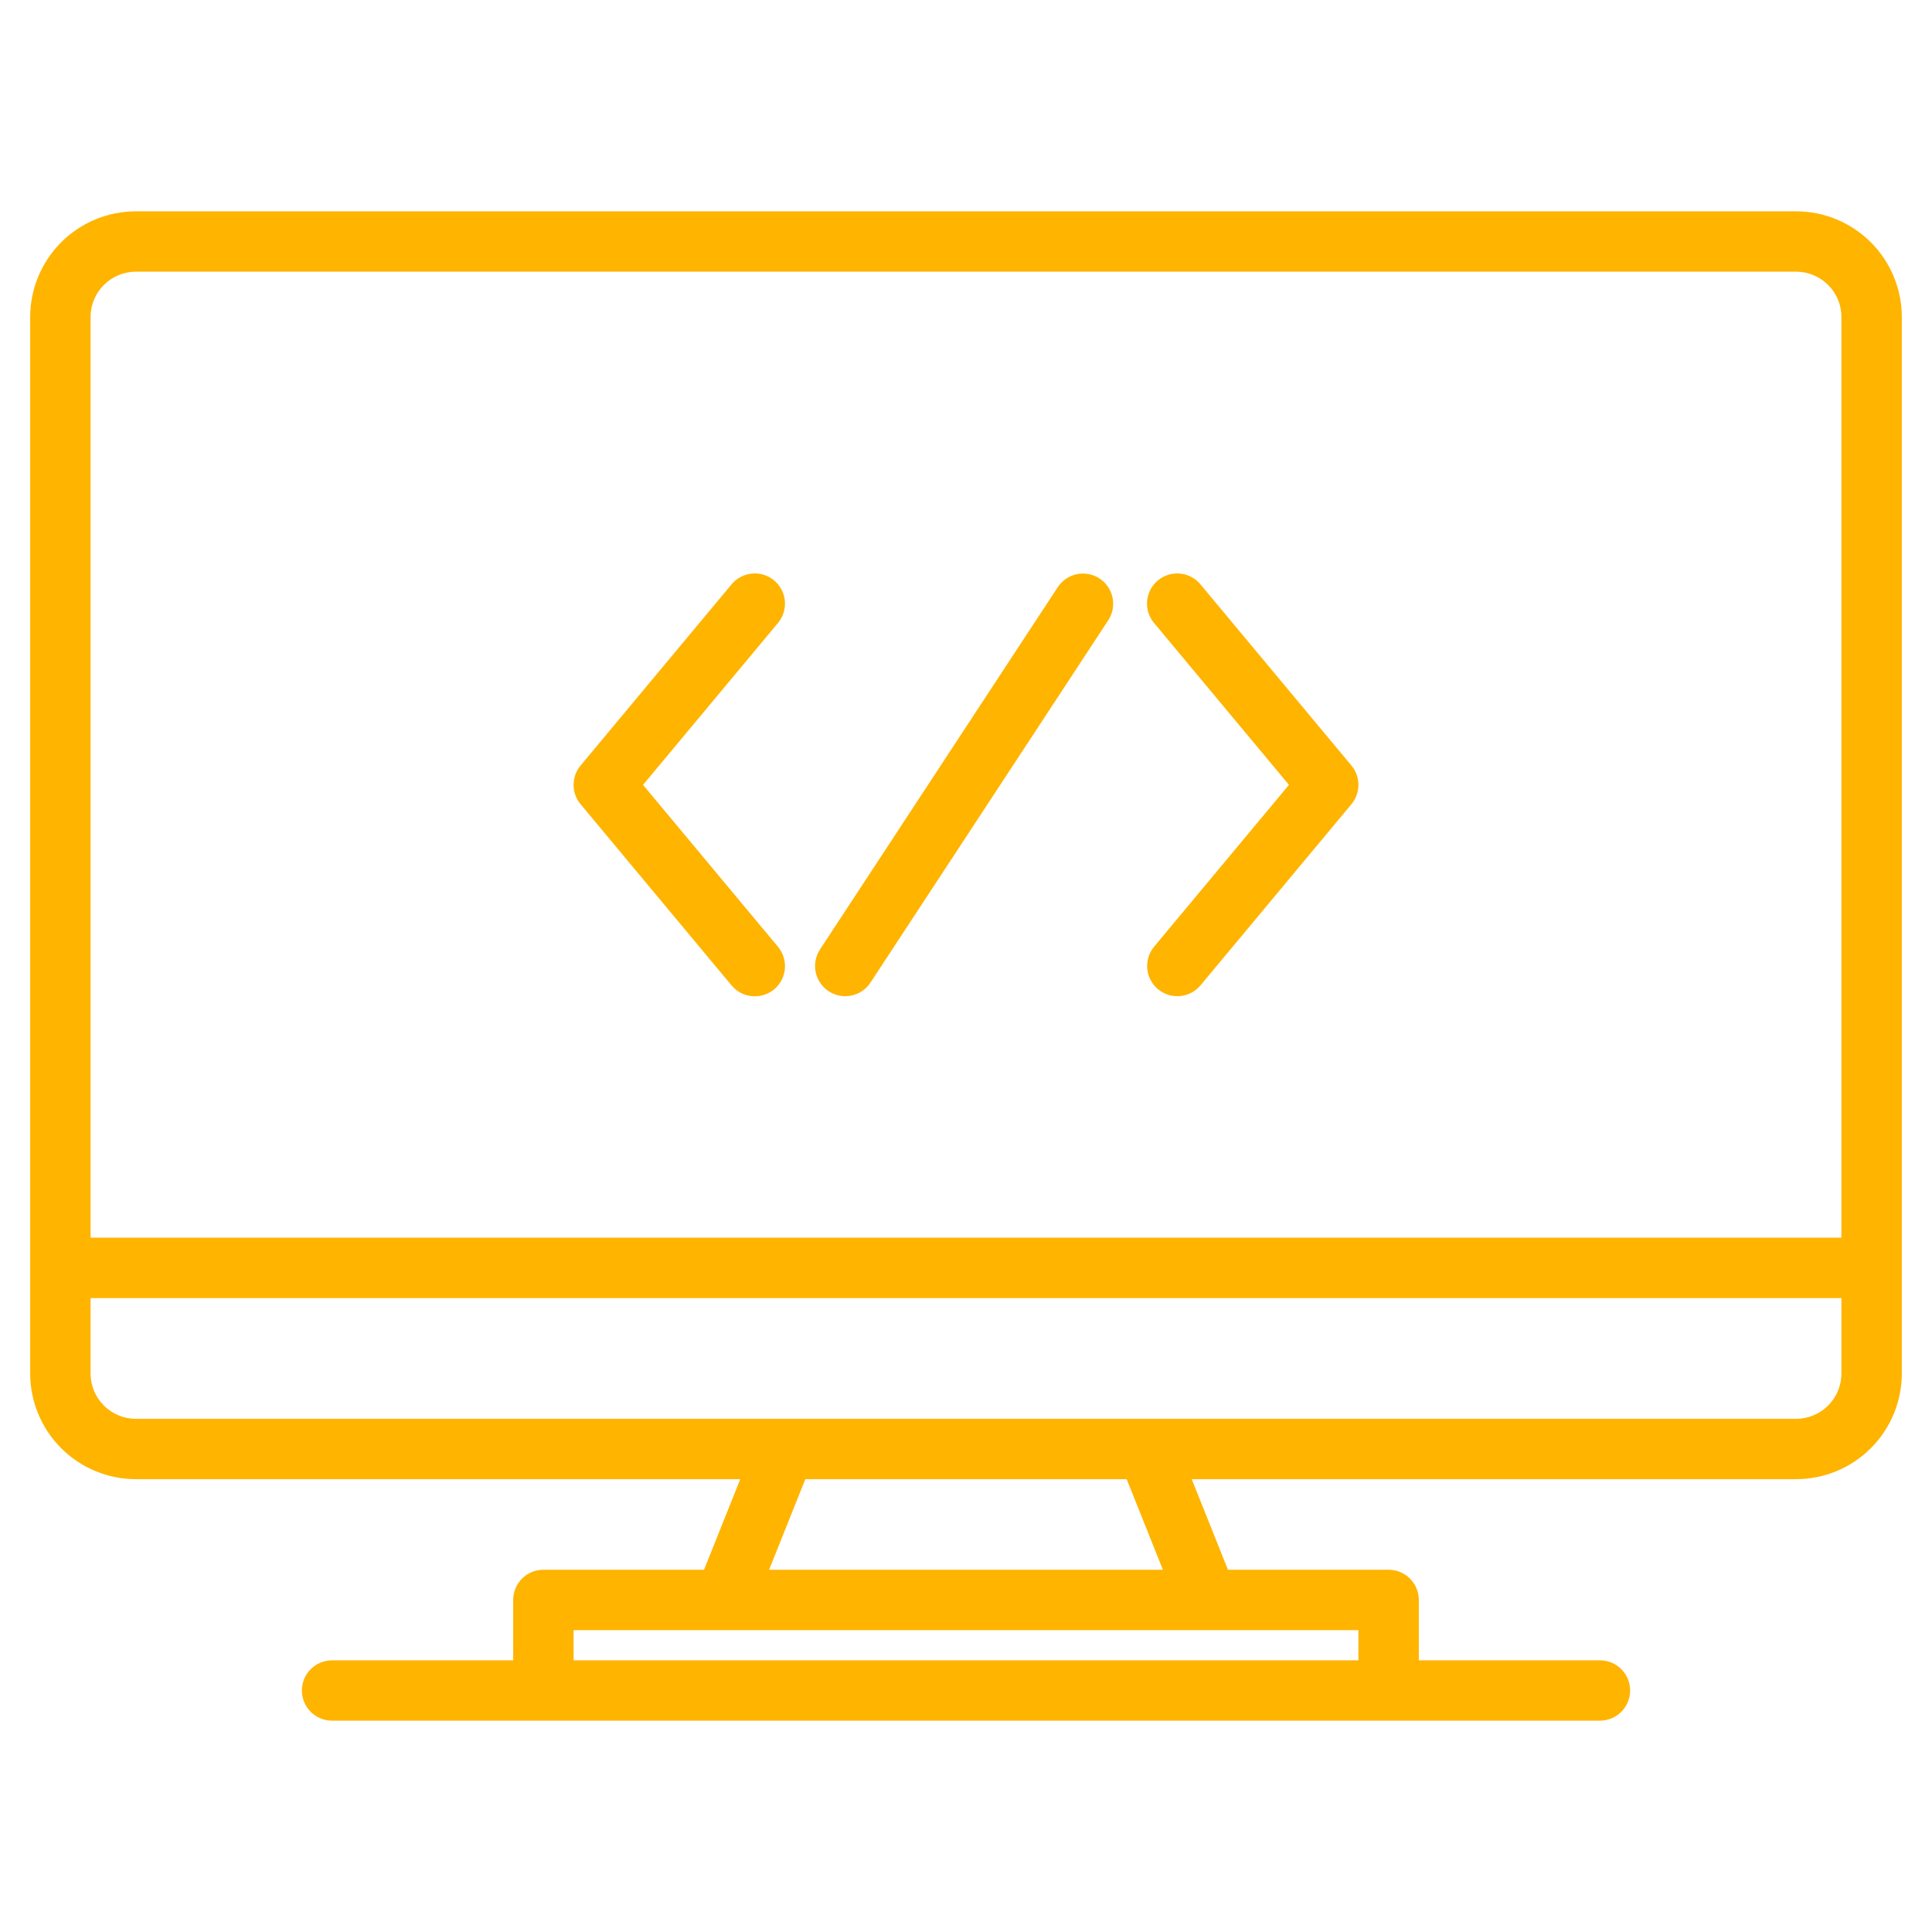
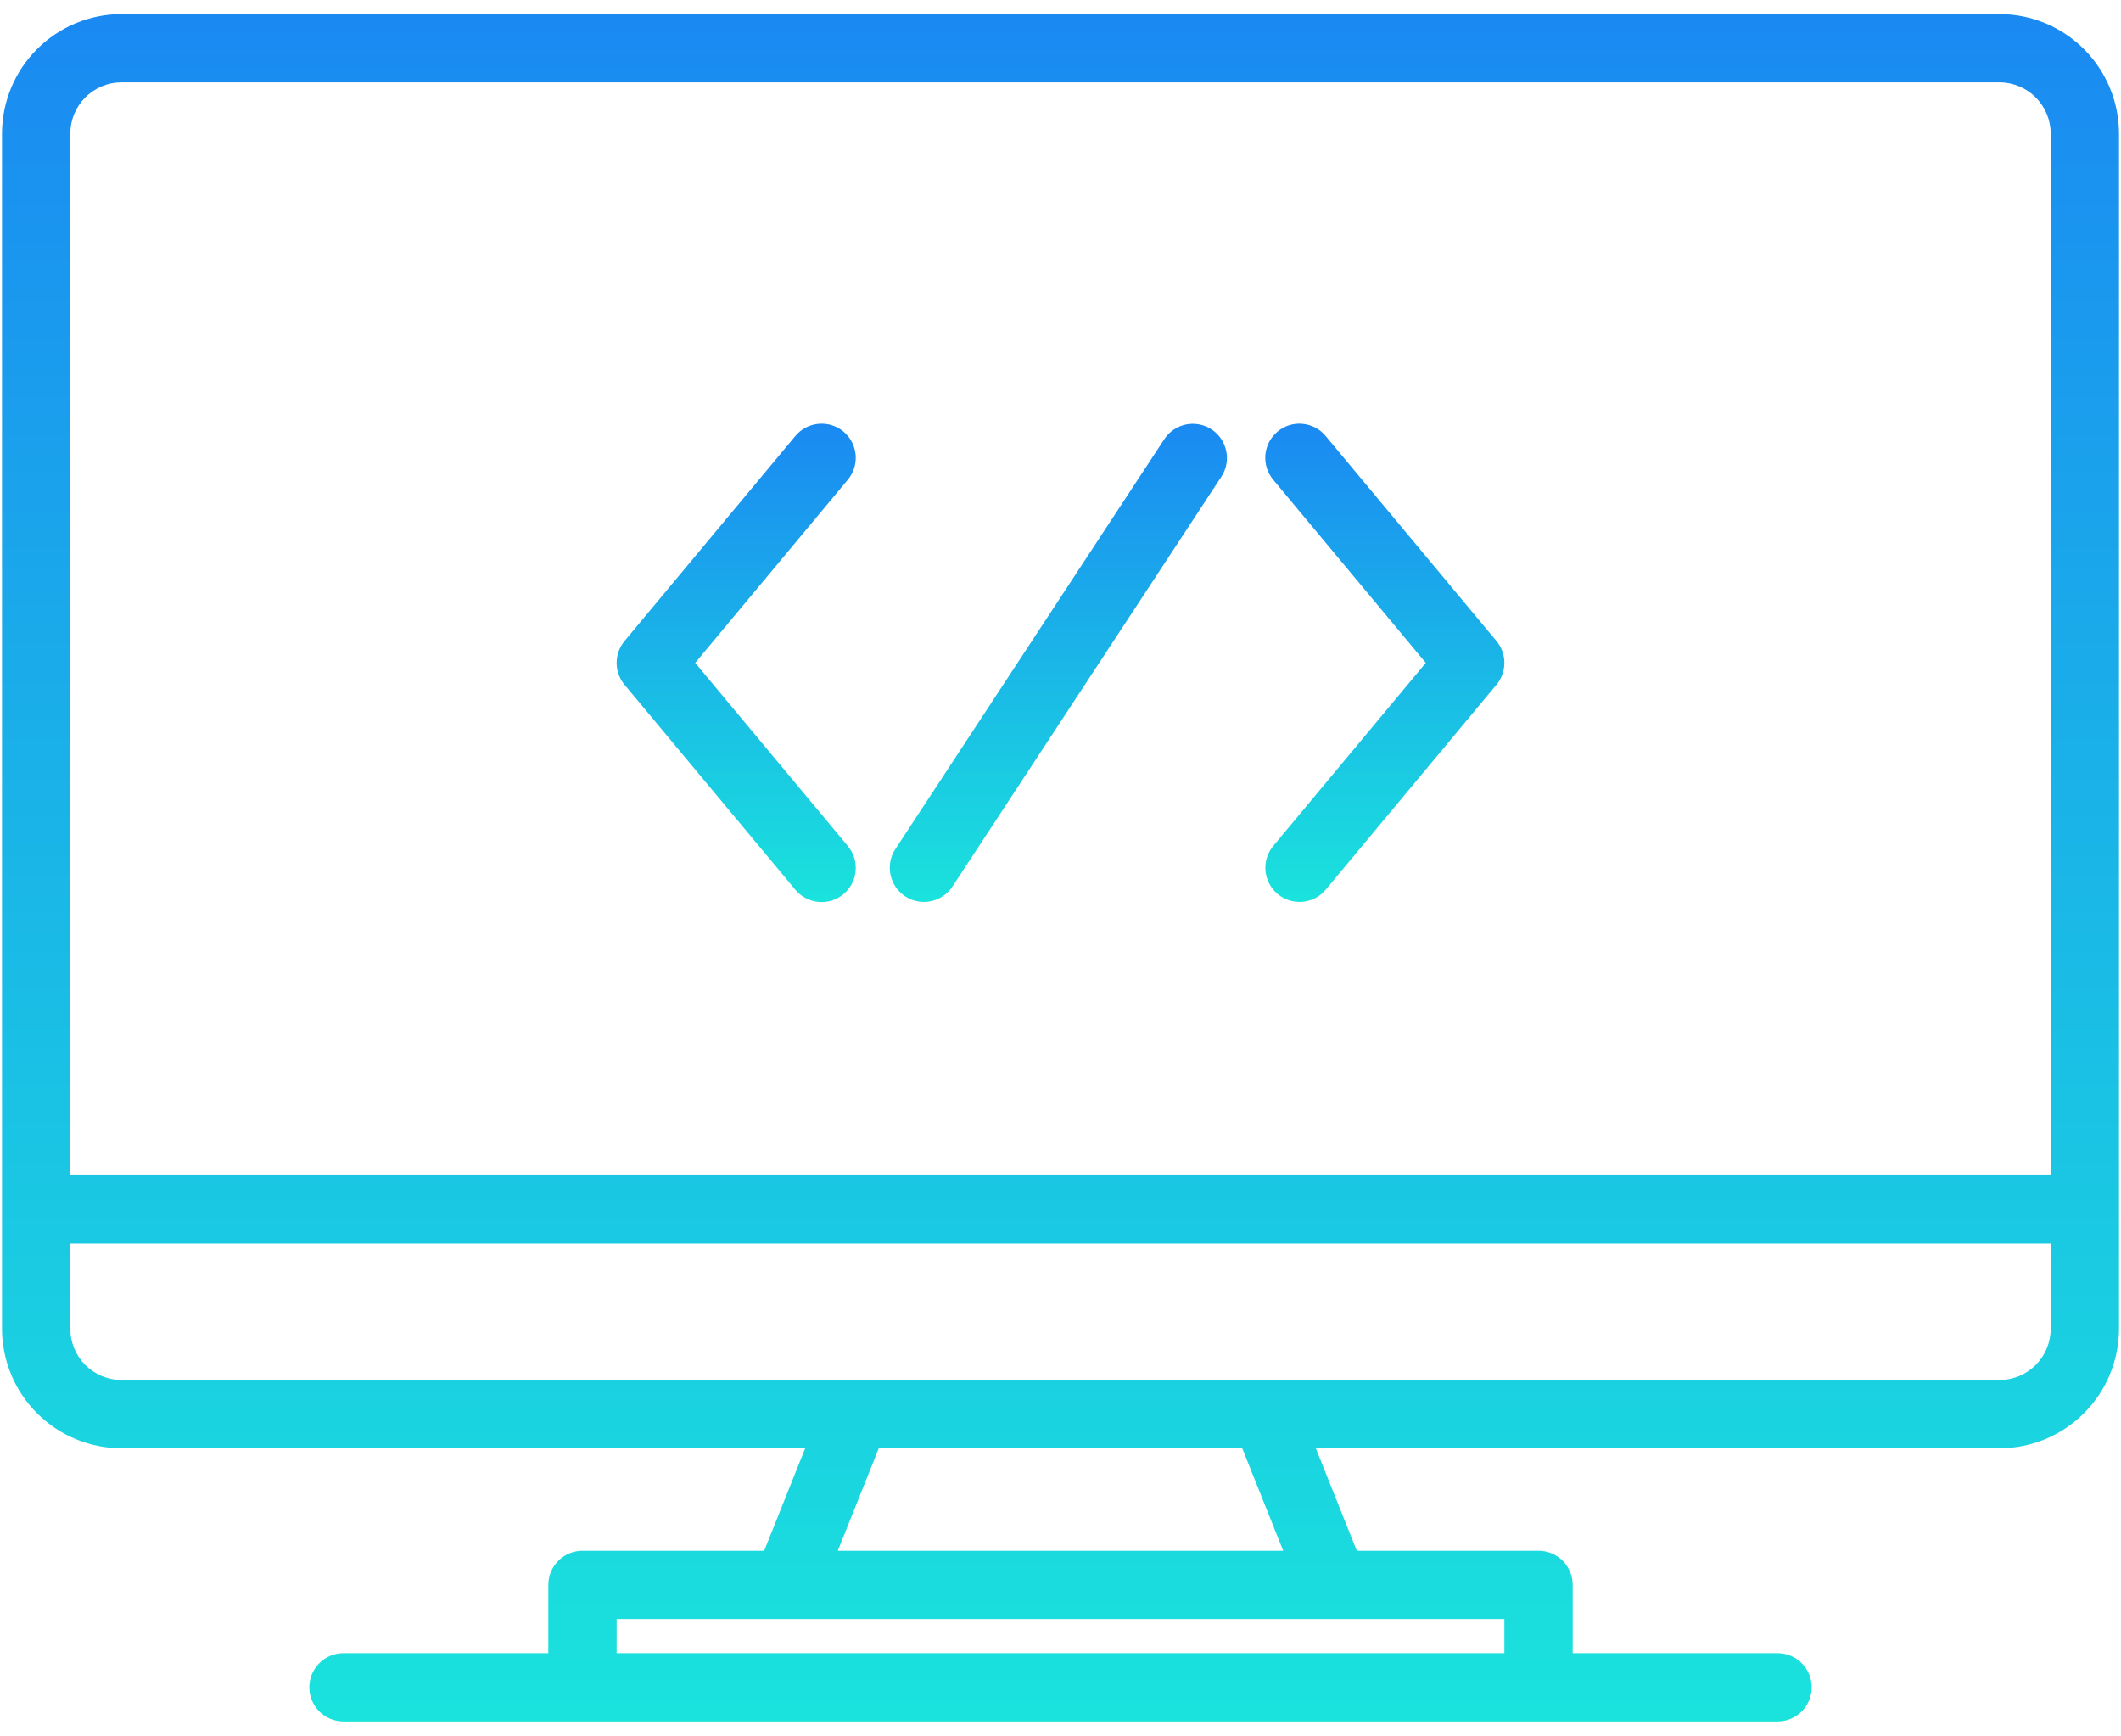
- <svg xmlns="http://www.w3.org/2000/svg" width="68" height="68" viewBox="0 0 68 68" fill="none">
-   <path d="M63.219 7.438H4.781C3.795 7.439 2.85 7.831 2.153 8.528C1.456 9.225 1.064 10.17 1.062 11.156V48.344C1.064 49.33 1.456 50.275 2.153 50.972C2.85 51.669 3.795 52.061 4.781 52.062H26.055L24.78 55.25H19.125C18.843 55.25 18.573 55.362 18.374 55.561C18.174 55.761 18.062 56.031 18.062 56.312V58.438H11.688C11.406 58.438 11.136 58.549 10.936 58.749C10.737 58.948 10.625 59.218 10.625 59.5C10.625 59.782 10.737 60.052 10.936 60.251C11.136 60.451 11.406 60.562 11.688 60.562H56.312C56.594 60.562 56.864 60.451 57.064 60.251C57.263 60.052 57.375 59.782 57.375 59.5C57.375 59.218 57.263 58.948 57.064 58.749C56.864 58.549 56.594 58.438 56.312 58.438H49.938V56.312C49.938 56.031 49.826 55.761 49.626 55.561C49.427 55.362 49.157 55.25 48.875 55.25H43.22L41.945 52.062H63.219C64.205 52.061 65.15 51.669 65.847 50.972C66.544 50.275 66.936 49.33 66.938 48.344V11.156C66.936 10.17 66.544 9.225 65.847 8.528C65.15 7.831 64.205 7.439 63.219 7.438ZM47.812 57.375V58.438H20.188V57.375H47.812ZM27.07 55.25L28.345 52.062H39.655L40.93 55.25H27.07ZM64.812 48.344C64.812 48.766 64.644 49.172 64.345 49.47C64.046 49.769 63.641 49.937 63.219 49.938H4.781C4.359 49.937 3.954 49.769 3.655 49.47C3.356 49.172 3.188 48.766 3.188 48.344V45.688H64.812V48.344ZM64.812 43.562H3.188V11.156C3.188 10.734 3.356 10.329 3.655 10.03C3.954 9.731 4.359 9.563 4.781 9.562H63.219C63.641 9.563 64.046 9.731 64.345 10.03C64.644 10.329 64.812 10.734 64.812 11.156V43.562Z" fill="#FFB400" />
-   <path d="M29.167 34.888C29.284 34.965 29.414 35.018 29.551 35.044C29.689 35.07 29.829 35.069 29.966 35.04C30.103 35.012 30.232 34.957 30.348 34.878C30.463 34.8 30.562 34.7 30.638 34.583L39.006 21.833C39.16 21.597 39.215 21.31 39.158 21.034C39.1 20.758 38.936 20.516 38.7 20.361C38.465 20.207 38.177 20.152 37.901 20.209C37.626 20.267 37.384 20.431 37.229 20.667L28.862 33.417C28.785 33.533 28.732 33.664 28.706 33.801C28.68 33.938 28.681 34.079 28.71 34.216C28.738 34.352 28.793 34.482 28.872 34.597C28.95 34.713 29.05 34.812 29.167 34.888Z" fill="#FFB400" />
-   <path d="M40.757 34.816C40.974 34.997 41.253 35.084 41.534 35.058C41.814 35.033 42.073 34.897 42.254 34.68L47.566 28.305C47.725 28.114 47.812 27.873 47.812 27.625C47.812 27.376 47.725 27.136 47.566 26.945L42.254 20.57C42.165 20.462 42.055 20.372 41.931 20.307C41.808 20.241 41.672 20.201 41.533 20.188C41.393 20.174 41.253 20.189 41.119 20.23C40.985 20.272 40.861 20.339 40.753 20.429C40.646 20.519 40.557 20.629 40.492 20.753C40.427 20.877 40.388 21.013 40.375 21.152C40.363 21.292 40.378 21.432 40.42 21.566C40.463 21.699 40.531 21.823 40.621 21.93L45.367 27.625L40.621 33.32C40.441 33.536 40.354 33.816 40.379 34.096C40.405 34.377 40.541 34.636 40.757 34.816Z" fill="#FFB400" />
-   <path d="M25.746 34.68C25.835 34.788 25.945 34.878 26.069 34.943C26.192 35.009 26.328 35.049 26.467 35.062C26.607 35.075 26.747 35.061 26.881 35.02C27.015 34.978 27.139 34.91 27.247 34.821C27.354 34.731 27.443 34.621 27.508 34.497C27.573 34.373 27.612 34.237 27.625 34.098C27.637 33.958 27.622 33.818 27.579 33.684C27.537 33.551 27.469 33.427 27.379 33.32L22.633 27.625L27.379 21.93C27.469 21.823 27.537 21.699 27.579 21.566C27.622 21.432 27.637 21.292 27.625 21.152C27.612 21.013 27.573 20.877 27.508 20.753C27.443 20.629 27.354 20.519 27.247 20.429C27.139 20.339 27.015 20.272 26.881 20.23C26.747 20.189 26.607 20.174 26.467 20.188C26.328 20.201 26.192 20.241 26.069 20.307C25.945 20.372 25.835 20.462 25.746 20.57L20.434 26.945C20.275 27.136 20.188 27.376 20.188 27.625C20.188 27.873 20.275 28.114 20.434 28.305L25.746 34.68Z" fill="#FFB400" />
+ <svg xmlns="http://www.w3.org/2000/svg" width="66" height="54" viewBox="0 0 66 54" fill="none">
+   <path d="M62.219 0.438H3.781C2.795 0.439 1.85 0.831 1.153 1.528C0.456 2.225 0.064 3.17 0.062 4.156V41.344C0.064 42.33 0.456 43.275 1.153 43.972C1.85 44.669 2.795 45.061 3.781 45.062H25.055L23.78 48.25H18.125C17.843 48.25 17.573 48.362 17.374 48.561C17.174 48.761 17.062 49.031 17.062 49.312V51.438H10.688C10.406 51.438 10.136 51.549 9.936 51.749C9.737 51.948 9.625 52.218 9.625 52.5C9.625 52.782 9.737 53.052 9.936 53.251C10.136 53.451 10.406 53.562 10.688 53.562H55.312C55.594 53.562 55.864 53.451 56.064 53.251C56.263 53.052 56.375 52.782 56.375 52.5C56.375 52.218 56.263 51.948 56.064 51.749C55.864 51.549 55.594 51.438 55.312 51.438H48.938V49.312C48.938 49.031 48.826 48.761 48.626 48.561C48.427 48.362 48.157 48.25 47.875 48.25H42.22L40.945 45.062H62.219C63.205 45.061 64.15 44.669 64.847 43.972C65.544 43.275 65.936 42.33 65.938 41.344V4.156C65.936 3.17 65.544 2.225 64.847 1.528C64.15 0.831 63.205 0.439 62.219 0.438V0.438ZM46.812 50.375V51.438H19.188V50.375H46.812ZM26.07 48.25L27.345 45.062H38.655L39.93 48.25H26.07ZM63.812 41.344C63.812 41.766 63.644 42.172 63.345 42.47C63.047 42.769 62.641 42.937 62.219 42.938H3.781C3.359 42.937 2.954 42.769 2.655 42.47C2.356 42.172 2.188 41.766 2.188 41.344V38.688H63.812V41.344ZM63.812 36.562H2.188V4.156C2.188 3.734 2.356 3.329 2.655 3.03C2.954 2.731 3.359 2.563 3.781 2.562H62.219C62.641 2.563 63.047 2.731 63.345 3.03C63.644 3.329 63.812 3.734 63.812 4.156V36.562Z" fill="url(#paint0_linear_248_98)" fill-opacity="0.9" />
+   <path d="M28.167 27.888C28.284 27.965 28.414 28.018 28.551 28.044C28.688 28.07 28.829 28.069 28.966 28.04C29.102 28.012 29.232 27.957 29.348 27.878C29.463 27.8 29.562 27.7 29.638 27.583L38.005 14.833C38.16 14.597 38.215 14.31 38.157 14.034C38.1 13.758 37.936 13.516 37.7 13.361C37.465 13.207 37.177 13.152 36.901 13.209C36.625 13.267 36.383 13.431 36.229 13.667L27.862 26.417C27.785 26.533 27.732 26.664 27.706 26.801C27.68 26.938 27.681 27.079 27.709 27.216C27.738 27.352 27.793 27.482 27.871 27.598C27.95 27.713 28.05 27.812 28.167 27.888Z" fill="url(#paint1_linear_248_98)" fill-opacity="0.9" />
+   <path d="M39.757 27.816C39.974 27.997 40.253 28.084 40.534 28.058C40.814 28.033 41.073 27.897 41.254 27.68L46.566 21.305C46.725 21.114 46.812 20.873 46.812 20.625C46.812 20.376 46.725 20.136 46.566 19.945L41.254 13.57C41.165 13.462 41.055 13.372 40.931 13.307C40.808 13.241 40.672 13.201 40.533 13.188C40.393 13.174 40.253 13.189 40.119 13.23C39.985 13.272 39.861 13.339 39.753 13.429C39.646 13.519 39.557 13.629 39.492 13.753C39.427 13.877 39.388 14.013 39.375 14.152C39.363 14.292 39.378 14.432 39.42 14.566C39.463 14.699 39.531 14.823 39.621 14.93L44.367 20.625L39.621 26.32C39.441 26.536 39.354 26.816 39.379 27.096C39.405 27.377 39.541 27.636 39.757 27.816V27.816Z" fill="url(#paint2_linear_248_98)" fill-opacity="0.9" />
+   <path d="M24.746 27.68C24.835 27.788 24.945 27.878 25.069 27.943C25.192 28.009 25.328 28.049 25.467 28.062C25.607 28.076 25.747 28.061 25.881 28.02C26.015 27.978 26.139 27.91 26.247 27.821C26.354 27.731 26.443 27.621 26.508 27.497C26.573 27.373 26.612 27.237 26.625 27.098C26.637 26.958 26.622 26.818 26.579 26.684C26.537 26.551 26.469 26.427 26.379 26.32L21.633 20.625L26.379 14.93C26.469 14.823 26.537 14.699 26.579 14.566C26.622 14.432 26.637 14.292 26.625 14.152C26.612 14.013 26.573 13.877 26.508 13.753C26.443 13.629 26.354 13.519 26.247 13.429C26.139 13.339 26.015 13.272 25.881 13.23C25.747 13.189 25.607 13.174 25.467 13.188C25.328 13.201 25.192 13.241 25.069 13.307C24.945 13.372 24.835 13.462 24.746 13.57L19.434 19.945C19.275 20.136 19.188 20.376 19.188 20.625C19.188 20.873 19.275 21.114 19.434 21.305L24.746 27.68Z" fill="url(#paint3_linear_248_98)" fill-opacity="0.9" />
+   <defs>
+     <linearGradient id="paint0_linear_248_98" x1="33" y1="0.438" x2="33" y2="53.562" gradientUnits="userSpaceOnUse">
+       <stop stop-color="#007CF0" />
+       <stop offset="1" stop-color="#00DFD8" />
+     </linearGradient>
+     <linearGradient id="paint1_linear_248_98" x1="32.933" y1="13.187" x2="32.933" y2="28.062" gradientUnits="userSpaceOnUse">
+       <stop stop-color="#007CF0" />
+       <stop offset="1" stop-color="#00DFD8" />
+     </linearGradient>
+     <linearGradient id="paint2_linear_248_98" x1="43.092" y1="13.183" x2="43.092" y2="28.062" gradientUnits="userSpaceOnUse">
+       <stop stop-color="#007CF0" />
+       <stop offset="1" stop-color="#00DFD8" />
+     </linearGradient>
+     <linearGradient id="paint3_linear_248_98" x1="22.908" y1="13.183" x2="22.908" y2="28.067" gradientUnits="userSpaceOnUse">
+       <stop stop-color="#007CF0" />
+       <stop offset="1" stop-color="#00DFD8" />
+     </linearGradient>
+   </defs>
</svg>
